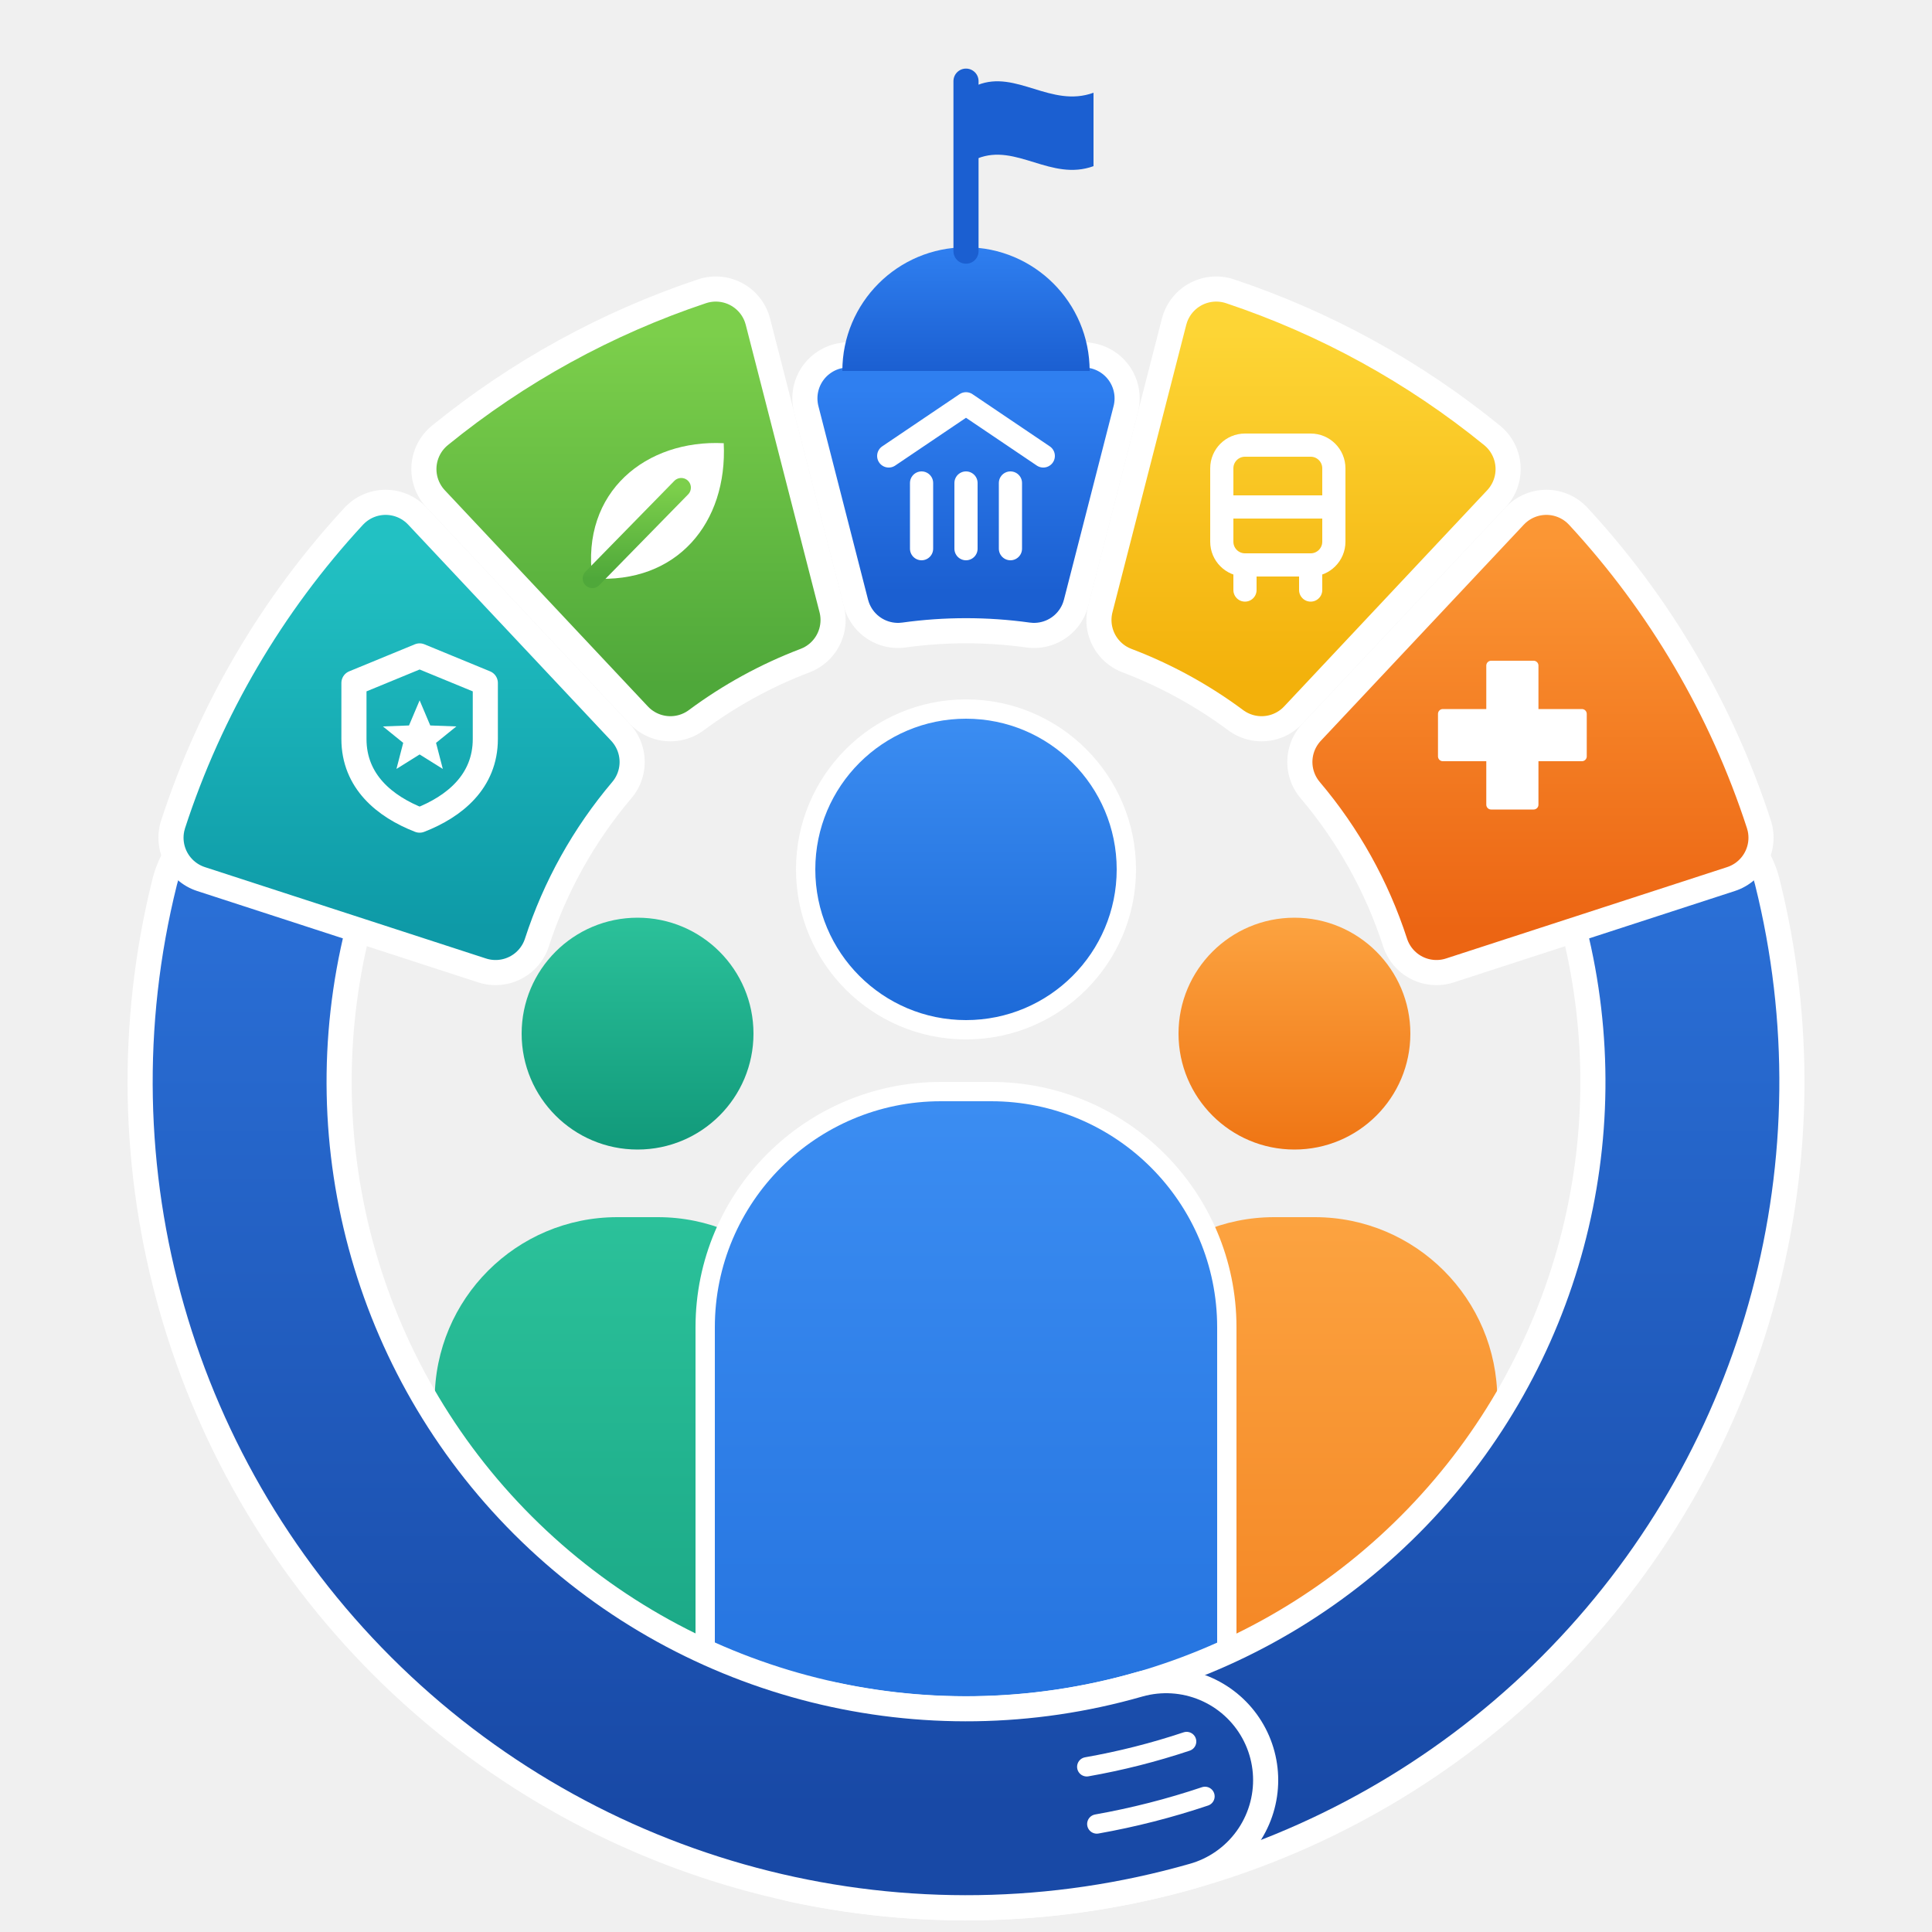
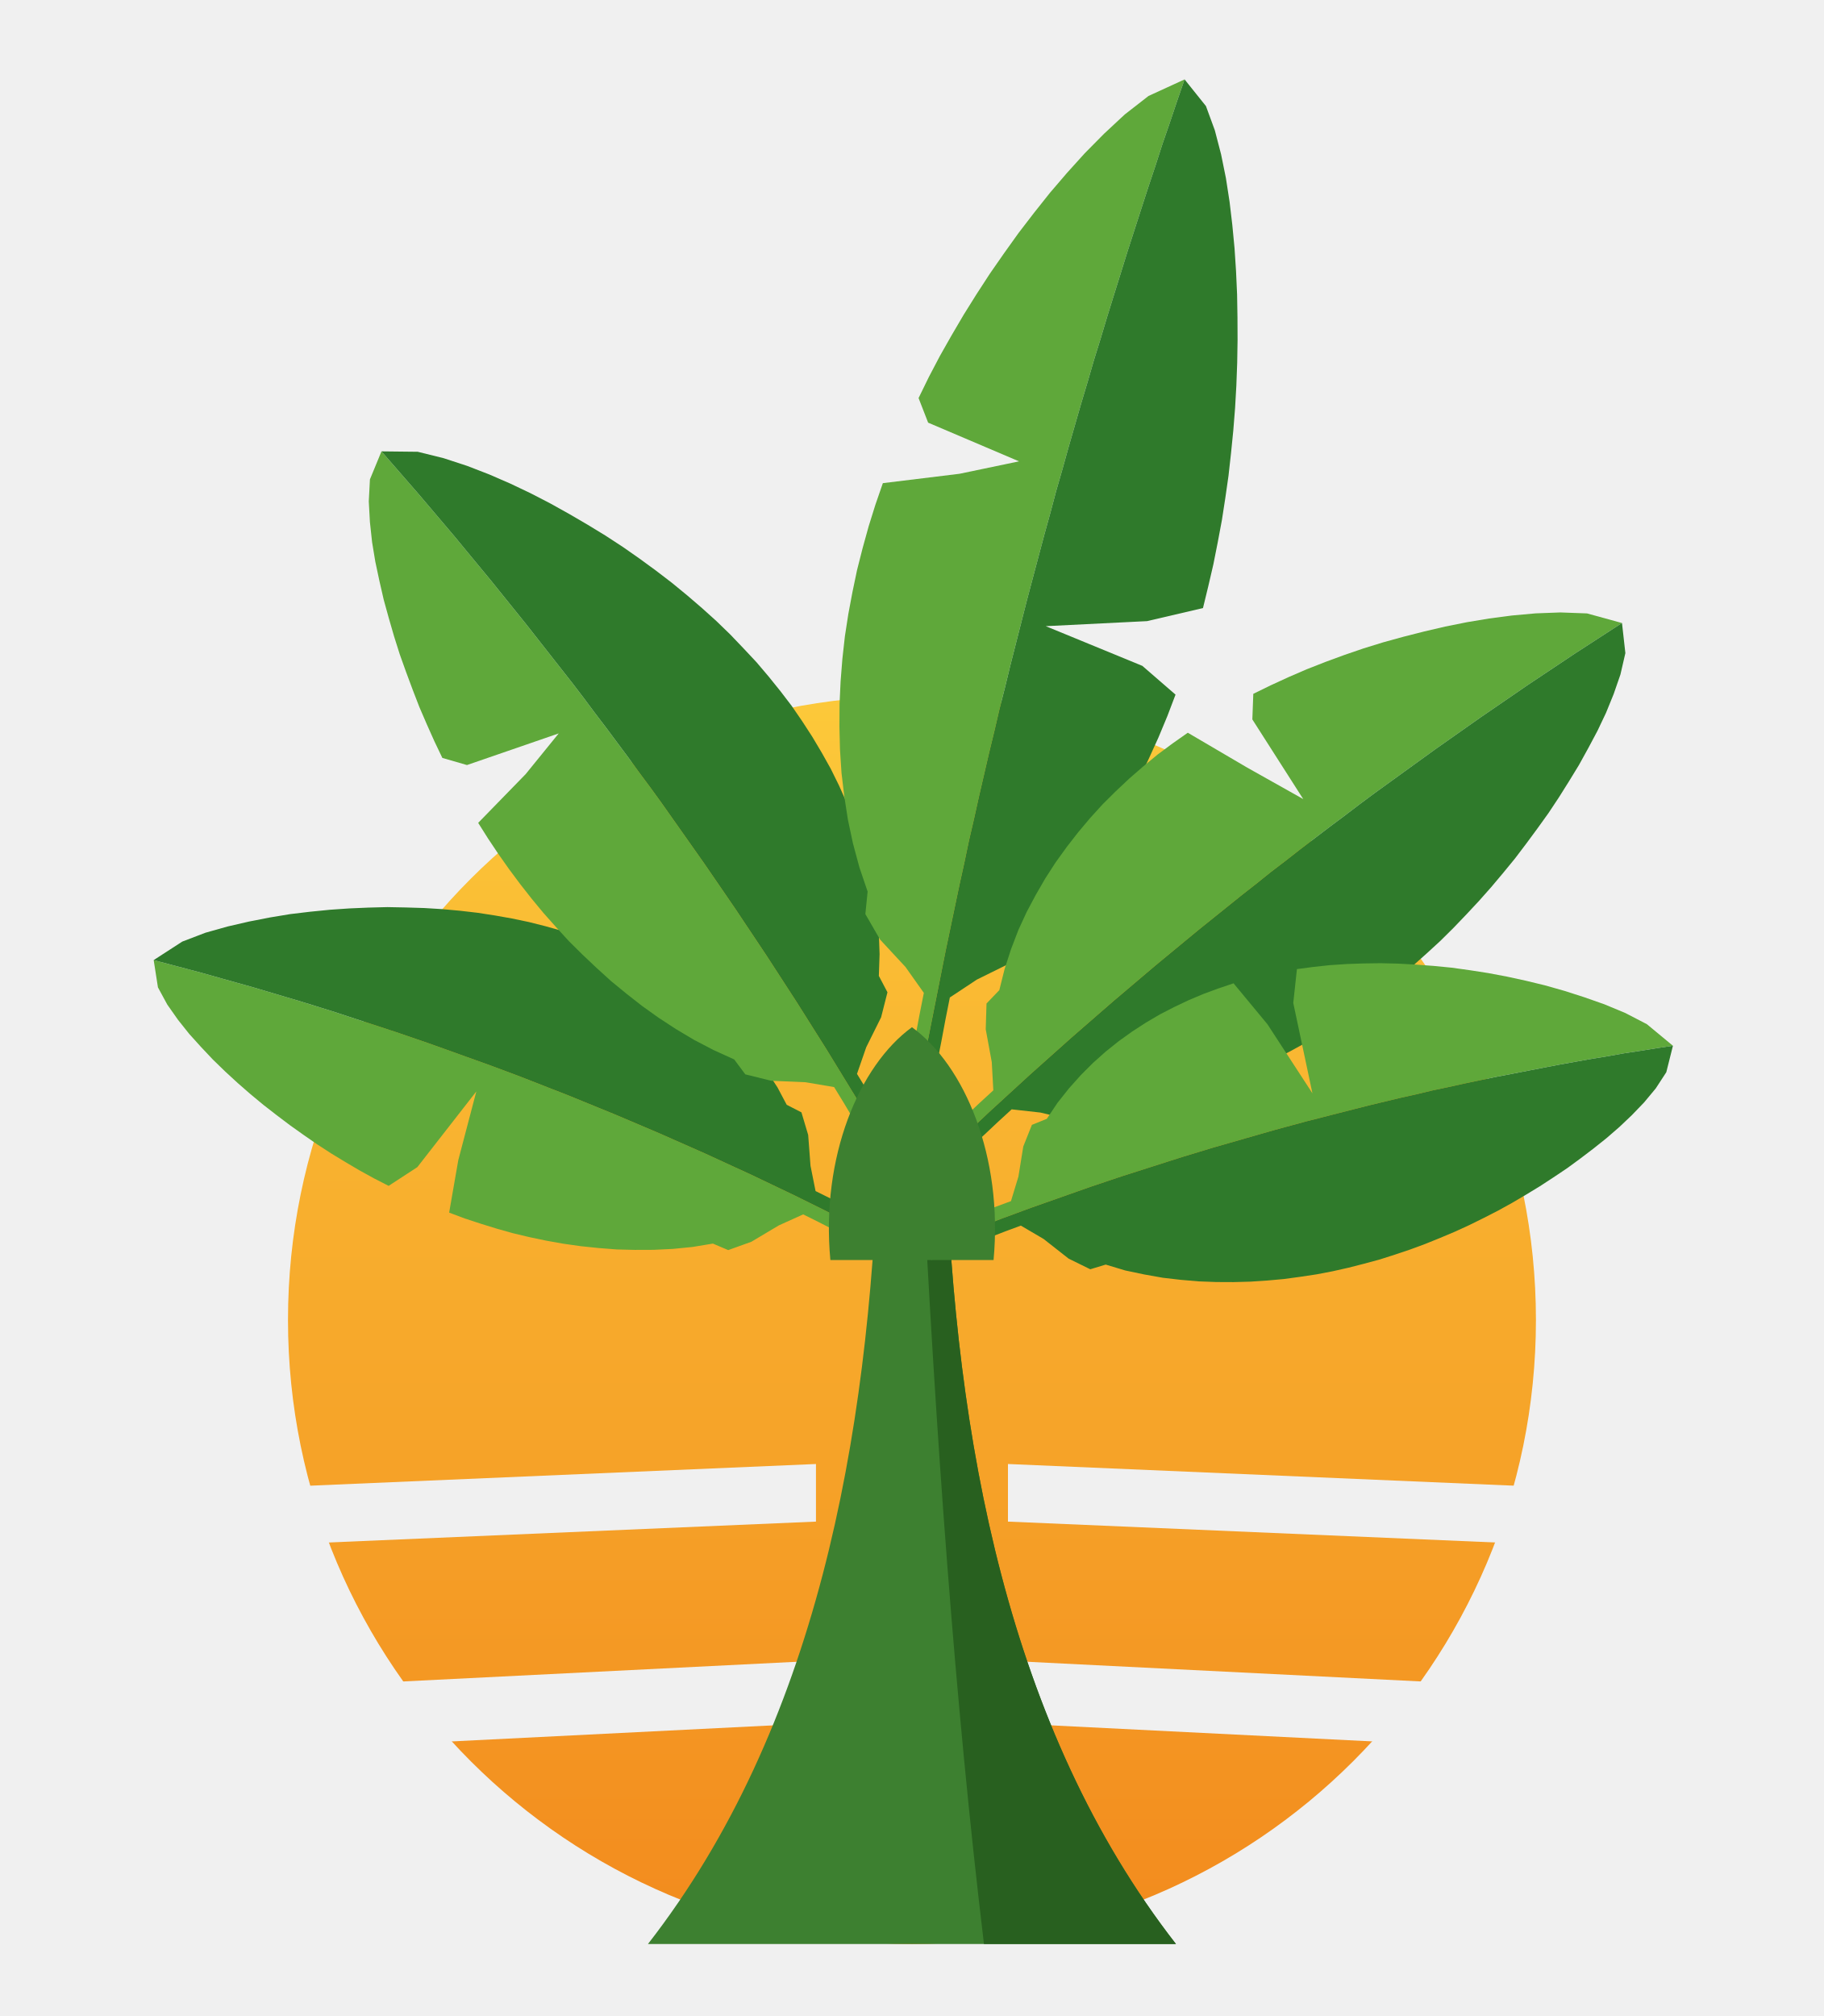
- <svg xmlns="http://www.w3.org/2000/svg" viewBox="0 0 100 100" role="img" aria-label="Panabo City Citizen's Portal">
+ <svg xmlns="http://www.w3.org/2000/svg" role="img" aria-label="BetterPanabo" viewBox="12 6 76 84">
  <defs>
-     <linearGradient id="g-band" x1="0" y1="0" x2="0" y2="1">
-       <stop offset="0" stop-color="#2a6fd6" />
-       <stop offset="1" stop-color="#1849a6" />
+     <linearGradient id="sun" x1="0" y1="0" x2="0" y2="1">
+       <stop offset="0" stop-color="#fcc93a" />
+       <stop offset="1" stop-color="#f28a1d" />
    </linearGradient>
-     <linearGradient id="g-teal" x1="0" y1="0" x2="0" y2="1">
-       <stop offset="0" stop-color="#22c1c3" />
-       <stop offset="1" stop-color="#0e9aa7" />
-     </linearGradient>
-     <linearGradient id="g-green" x1="0" y1="0" x2="0" y2="1">
-       <stop offset="0" stop-color="#7ccf4b" />
-       <stop offset="1" stop-color="#4fa83a" />
-     </linearGradient>
-     <linearGradient id="g-gov" x1="0" y1="0" x2="0" y2="1">
-       <stop offset="0" stop-color="#2f7ff0" />
-       <stop offset="1" stop-color="#1b5fd1" />
-     </linearGradient>
-     <linearGradient id="g-yellow" x1="0" y1="0" x2="0" y2="1">
-       <stop offset="0" stop-color="#fdd535" />
-       <stop offset="1" stop-color="#f3b10b" />
-     </linearGradient>
-     <linearGradient id="g-orange" x1="0" y1="0" x2="0" y2="1">
-       <stop offset="0" stop-color="#fb9634" />
-       <stop offset="1" stop-color="#ec6513" />
-     </linearGradient>
-     <linearGradient id="g-person" x1="0" y1="0" x2="0" y2="1">
-       <stop offset="0" stop-color="#3b8df2" />
-       <stop offset="1" stop-color="#1d6ad8" />
-     </linearGradient>
-     <linearGradient id="g-pgreen" x1="0" y1="0" x2="0" y2="1">
-       <stop offset="0" stop-color="#2bc19a" />
-       <stop offset="1" stop-color="#11997a" />
-     </linearGradient>
-     <linearGradient id="g-porange" x1="0" y1="0" x2="0" y2="1">
-       <stop offset="0" stop-color="#fca340" />
-       <stop offset="1" stop-color="#ef7514" />
-     </linearGradient>
-     <clipPath id="inside">
-       <circle cx="50" cy="56" r="34.5" />
-     </clipPath>
+     <mask id="cut">
+       <rect x="0" y="0" width="100" height="100" fill="#fff" />
+       <path fill="#000" d="M18,68.2 L46,67 L46,69.4 L18,70.6 Z M54,67 L82,68.2 L82,70.6 L54,69.4 Z M18,76.6 L46,75.2 L46,77.8 L18,79.2 Z M54,75.2 L82,76.6 L82,79.2 L54,77.8 Z" />
+     </mask>
  </defs>
-   <g clip-path="url(#inside)">
-     <path d="M22.5 100V72.45A9.45 9.45 0 0 1 31.95 63H34.05A9.45 9.45 0 0 1 43.5 72.45V100Z" fill="url(#g-pgreen)" />
-     <circle cx="33" cy="53.5" r="6" fill="url(#g-pgreen)" />
-     <path d="M56.5 100V72.45A9.45 9.45 0 0 1 65.95 63H68.05A9.45 9.45 0 0 1 77.5 72.45V100Z" fill="url(#g-porange)" />
-     <circle cx="67" cy="53.5" r="6" fill="url(#g-porange)" />
-     <path d="M37 100V68.7A11.7 11.7 0 0 1 48.7 57H51.3A11.7 11.7 0 0 1 63 68.7V100Z" fill="url(#g-person)" stroke="#fff" stroke-width="2" paint-order="stroke" />
-     <circle cx="50" cy="45" r="7.8" fill="url(#g-person)" stroke="#fff" stroke-width="2" paint-order="stroke" />
+   <circle cx="50" cy="61" r="26" fill="url(#sun)" mask="url(#cut)" />
+   <path fill="#3d8030" d="M48.6,54 C48.2,66 46,78 39,87 L61,87 C54,78 51.8,66 51.4,54 Z" />
+   <path fill="#28601f" d="M50.4,54 L51.4,54 C51.8,66 54,78 61,87 L53,87 C51.8,77 51,66 50.4,54 Z" />
+   <g transform="translate(49.4 58) rotate(-152)">
+     <path fill="#5fa83a" d="M0,-0.55L0.69,-0.55L1.38,-0.56L2.06,-0.57L2.75,-0.58L3.44,-0.59L4.13,-0.61L4.81,-1.49L5.5,-2.63L6.19,-3.39L6.88,-3.45L7.56,-3.97L8.25,-4.43L8.94,-4.84L9.63,-5.21L10.31,-5.55L11,-5.85L11.69,-6.13L12.38,-6.38L13.06,-6.6L13.75,-6.8L14.44,-6.98L15.13,-7.13L15.81,-7.26L16.5,-7.38L17.19,-7.47L17.88,-5.36L18.56,-2.48L19.25,-6.42L19.94,-7.67L20.63,-7.68L21.31,-7.67L22,-7.64L22.69,-7.6L23.38,-7.54L24.06,-7.46L24.75,-7.37L25.44,-7.26L26.13,-7.14L26.81,-7L27.5,-6.84L28.19,-6.66L28.88,-6.46L29.56,-6.23L30.25,-5.98L30.94,-5.68L31.63,-5.33L32.31,-4.88L33,-3.96L33,-3.96L32.31,-3.8L31.63,-3.64L30.94,-3.48L30.25,-3.33L29.56,-3.18L28.88,-3.03L28.19,-2.89L27.5,-2.75L26.81,-2.61L26.13,-2.48L25.44,-2.35L24.75,-2.23L24.06,-2.11L23.38,-1.99L22.69,-1.87L22,-1.76L21.31,-1.65L20.63,-1.55L19.94,-1.45L19.25,-1.35L18.56,-1.25L17.88,-1.16L17.19,-1.07L16.5,-0.99L15.81,-0.91L15.13,-0.83L14.44,-0.76L13.75,-0.69L13.06,-0.62L12.38,-0.56L11.69,-0.5L11,-0.44L10.31,-0.39L9.63,-0.34L8.94,-0.29L8.25,-0.25L7.56,-0.21L6.88,-0.17L6.19,-0.14L5.5,-0.11L4.81,-0.08L4.13,-0.06L3.44,-0.04L2.75,-0.03L2.06,-0.02L1.38,-0.01L0.69,0L0,0Z" />
+     <path fill="#2f7a2b" d="M0,0.55L0.69,0.55L1.38,0.54L2.06,0.53L2.75,0.52L3.44,0.51L4.13,0.49L4.81,1.32L5.5,2.41L6.19,3.11L6.88,3.1L7.56,3.56L8.25,3.94L8.94,4.26L9.63,4.54L10.31,4.78L11,4.97L11.69,5.13L12.38,5.26L13.06,5.36L13.75,5.42L14.44,5.46L15.13,5.47L15.81,5.45L16.5,5.4L17.19,5.33L17.88,5.23L18.56,5.1L19.25,4.95L19.94,4.78L20.63,4.58L21.31,4.36L22,4.12L22.69,3.85L23.38,3.56L24.06,3.25L24.75,2.91L25.44,2.56L26.13,2.17L26.81,1.77L27.5,1.34L28.19,0.88L28.88,0.4L29.56,-0.12L30.25,-0.68L30.94,-1.28L31.63,-1.94L32.31,-2.72L33,-3.96L33,-3.96L32.31,-3.8L31.63,-3.64L30.94,-3.48L30.25,-3.33L29.56,-3.18L28.88,-3.03L28.19,-2.89L27.5,-2.75L26.81,-2.61L26.13,-2.48L25.44,-2.35L24.75,-2.23L24.06,-2.11L23.38,-1.99L22.69,-1.87L22,-1.76L21.31,-1.65L20.63,-1.55L19.94,-1.45L19.25,-1.35L18.56,-1.25L17.88,-1.16L17.19,-1.07L16.5,-0.99L15.81,-0.91L15.13,-0.83L14.44,-0.76L13.75,-0.69L13.06,-0.62L12.38,-0.56L11.69,-0.5L11,-0.44L10.31,-0.39L9.63,-0.34L8.94,-0.29L8.25,-0.25L7.56,-0.21L6.88,-0.17L6.19,-0.14L5.5,-0.11L4.81,-0.08L4.13,-0.06L3.44,-0.04L2.75,-0.03L2.06,-0.02L1.38,-0.01L0.69,0L0,0Z" />
  </g>
-   <path d="M86.48 46.9A37.6 37.6 0 0 1 42.18 92.78" fill="none" stroke="#fff" stroke-width="11.6" stroke-linecap="round" />
-   <path d="M86.48 46.9A37.6 37.6 0 0 1 42.18 92.78" fill="none" stroke="url(#g-band)" stroke-width="9" stroke-linecap="round" />
-   <path d="M13.52 46.9A37.6 37.6 0 0 0 60.36 92.14" fill="none" stroke="#fff" stroke-width="11.6" stroke-linecap="round" />
-   <path d="M13.52 46.9A37.6 37.6 0 0 0 60.36 92.14" fill="none" stroke="url(#g-band)" stroke-width="9" stroke-linecap="round" />
-   <path d="M56.25 91.45A36 36 0 0 0 61.42 90.14" fill="none" stroke="#fff" stroke-width="1" stroke-linecap="round" />
-   <path d="M56.77 94.41A39 39 0 0 0 62.37 92.98" fill="none" stroke="#fff" stroke-width="1" stroke-linecap="round" />
-   <path d="M25.65 48.09L11.1 43.36A40.9 40.9 0 0 1 19.96 28.25L30.47 39.44A25.6 25.6 0 0 0 25.65 48.09Z" fill="none" stroke="#fff" stroke-width="5.8" stroke-linejoin="round" />
-   <path d="M34.7 35.47L24.19 24.28A40.9 40.9 0 0 1 37.05 17.21L40.87 32.09A25.6 25.6 0 0 0 34.7 35.47Z" fill="none" stroke="#fff" stroke-width="5.8" stroke-linejoin="round" />
-   <path d="M46.48 30.64L43.91 20.62A35.9 35.9 0 0 1 56.09 20.62L53.52 30.64A25.6 25.6 0 0 0 46.48 30.64Z" fill="none" stroke="#fff" stroke-width="5.8" stroke-linejoin="round" />
-   <path d="M59.13 32.09L62.95 17.21A40.9 40.9 0 0 1 75.81 24.28L65.3 35.47A25.6 25.6 0 0 0 59.13 32.09Z" fill="none" stroke="#fff" stroke-width="5.8" stroke-linejoin="round" />
-   <path d="M69.53 39.44L80.04 28.25A40.9 40.9 0 0 1 88.9 43.36L74.35 48.09A25.6 25.6 0 0 0 69.53 39.44Z" fill="none" stroke="#fff" stroke-width="5.8" stroke-linejoin="round" />
-   <path d="M25.65 48.09L11.1 43.36A40.9 40.9 0 0 1 19.96 28.25L30.47 39.44A25.6 25.6 0 0 0 25.65 48.09Z" fill="url(#g-teal)" stroke="url(#g-teal)" stroke-width="3.2" stroke-linejoin="round" />
-   <path d="M34.7 35.47L24.19 24.28A40.9 40.9 0 0 1 37.05 17.21L40.87 32.09A25.6 25.6 0 0 0 34.7 35.47Z" fill="url(#g-green)" stroke="url(#g-green)" stroke-width="3.2" stroke-linejoin="round" />
-   <path d="M46.48 30.64L43.91 20.62A35.9 35.9 0 0 1 56.09 20.62L53.52 30.64A25.6 25.6 0 0 0 46.48 30.64Z" fill="url(#g-gov)" stroke="url(#g-gov)" stroke-width="3.2" stroke-linejoin="round" />
-   <path d="M59.13 32.09L62.95 17.21A40.9 40.9 0 0 1 75.81 24.28L65.3 35.47A25.6 25.6 0 0 0 59.13 32.09Z" fill="url(#g-yellow)" stroke="url(#g-yellow)" stroke-width="3.2" stroke-linejoin="round" />
-   <path d="M69.53 39.44L80.04 28.25A40.9 40.9 0 0 1 88.9 43.36L74.35 48.09A25.6 25.6 0 0 0 69.53 39.44Z" fill="url(#g-orange)" stroke="url(#g-orange)" stroke-width="3.2" stroke-linejoin="round" />
-   <path d="M43.6 19.2A6.4 6.4 0 0 1 56.4 19.2Z" fill="url(#g-gov)" />
-   <path d="M50 13V4.2" stroke="#1b5fd1" stroke-width="1.3" stroke-linecap="round" />
-   <path d="M50.6 4.4C52.6 3.6 54.4 5.6 56.6 4.8V8.6C54.4 9.4 52.6 7.4 50.6 8.2Z" fill="#1b5fd1" />
-   <path transform="translate(21.72 38.05)" d="M0-4.1 3.4-2.7V.2C3.4 2.4 1.8 3.7 0 4.4-1.8 3.7-3.4 2.4-3.4.2V-2.7Z" fill="none" stroke="#fff" stroke-width="1.3" stroke-linejoin="round" />
-   <path transform="translate(21.72 38.15)" d="M0-1.9.55-.6 1.9-.55.85.3 1.2 1.65 0 .9-1.2 1.65-.85.3-1.9-.55-.55-.6Z" fill="#fff" />
-   <g transform="translate(33.86 26.64)">
-     <path d="M-3.2 3.3C-3.8-1.2-.4-3.9 3.6-3.7 3.8.4 1.2 3.6-3.2 3.3Z" fill="#fff" />
-     <path d="M-3.2 3.3 1.4-1.4" stroke="url(#g-green)" stroke-width="1" stroke-linecap="round" />
+   <g transform="translate(49.6 55) rotate(-120)">
+     <path fill="#5fa83a" d="M0,-0.55L0.77,-0.55L1.54,-0.56L2.31,-0.56L3.08,-0.58L3.85,-0.59L4.63,-0.61L5.4,-1.54L6.17,-2.75L6.94,-3.55L7.71,-3.64L8.48,-4.19L9.25,-4.68L10.02,-5.11L10.79,-5.5L11.56,-5.85L12.33,-6.16L13.1,-6.45L13.88,-6.7L14.65,-6.93L15.42,-7.14L16.19,-7.31L16.96,-7.47L17.73,-7.6L18.5,-7.71L19.27,-7.8L20.04,-7.87L20.81,-7.92L21.58,-7.95L22.35,-5.22L23.13,-3.18L23.9,-7.15L24.67,-7.89L25.44,-7.83L26.21,-7.75L26.98,-7.66L27.75,-7.54L28.52,-7.41L29.29,-7.27L30.06,-7.1L30.83,-6.91L31.6,-6.71L32.38,-6.47L33.15,-6.22L33.92,-5.93L34.69,-5.59L35.46,-5.2L36.23,-4.7L37,-3.7L37,-3.7L36.23,-3.55L35.46,-3.4L34.69,-3.25L33.92,-3.11L33.15,-2.97L32.38,-2.83L31.6,-2.7L30.83,-2.57L30.06,-2.44L29.29,-2.32L28.52,-2.2L27.75,-2.08L26.98,-1.97L26.21,-1.86L25.44,-1.75L24.67,-1.64L23.9,-1.54L23.13,-1.45L22.35,-1.35L21.58,-1.26L20.81,-1.17L20.04,-1.09L19.27,-1L18.5,-0.92L17.73,-0.85L16.96,-0.78L16.19,-0.71L15.42,-0.64L14.65,-0.58L13.88,-0.52L13.1,-0.46L12.33,-0.41L11.56,-0.36L10.79,-0.31L10.02,-0.27L9.25,-0.23L8.48,-0.19L7.71,-0.16L6.94,-0.13L6.17,-0.1L5.4,-0.08L4.63,-0.06L3.85,-0.04L3.08,-0.03L2.31,-0.01L1.54,-0.01L0.77,0L0,0Z" />
+     <path fill="#2f7a2b" d="M0,0.55L0.77,0.55L1.54,0.54L2.31,0.54L3.08,0.52L3.85,0.51L4.63,0.49L5.4,1.38L6.17,2.54L6.94,3.29L7.71,3.32L8.48,3.8L9.25,4.21L10.02,4.57L10.79,4.87L11.56,5.12L12.33,5.34L13.1,5.52L13.88,5.66L14.65,5.77L15.42,5.85L16.19,5.9L16.96,5.91L17.73,5.9L18.5,5.86L19.27,5.8L20.04,5.7L20.81,5.58L21.58,5.44L22.35,5.26L23.13,5.07L23.9,4.85L24.67,4.6L25.44,4.33L26.21,4.04L26.98,3.72L27.75,3.38L28.52,3.02L29.29,2.63L30.06,2.21L30.83,1.77L31.6,1.31L32.38,0.81L33.15,0.28L33.92,-0.29L34.69,-0.91L35.46,-1.6L36.23,-2.4L37,-3.7L37,-3.7L36.23,-3.55L35.46,-3.4L34.69,-3.25L33.92,-3.11L33.15,-2.97L32.38,-2.83L31.6,-2.7L30.83,-2.57L30.06,-2.44L29.29,-2.32L28.52,-2.2L27.75,-2.08L26.98,-1.97L26.21,-1.86L25.44,-1.75L24.67,-1.64L23.9,-1.54L23.13,-1.45L22.35,-1.35L21.58,-1.26L20.81,-1.17L20.04,-1.09L19.27,-1L18.5,-0.92L17.73,-0.85L16.96,-0.78L16.19,-0.71L15.42,-0.64L14.65,-0.58L13.88,-0.52L13.1,-0.46L12.33,-0.41L11.56,-0.36L10.79,-0.31L10.02,-0.27L9.25,-0.23L8.48,-0.19L7.71,-0.16L6.94,-0.13L6.17,-0.1L5.4,-0.08L4.63,-0.06L3.85,-0.04L3.08,-0.03L2.31,-0.01L1.54,-0.01L0.77,0L0,0Z" />
  </g>
-   <g transform="translate(50 25)" fill="none" stroke="#fff" stroke-width="1.2" stroke-linecap="round" stroke-linejoin="round">
-     <path d="M-4-1.4 0-4.1 4-1.4" />
-     <path d="M-2.3 0V3.4M0 0V3.4M2.3 0V3.4" />
+   <g transform="translate(50 53) rotate(-80)">
+     <path fill="#5fa83a" d="M0,-0.55L0.94,-0.55L1.88,-0.54L2.81,-0.54L3.75,-0.52L4.69,-0.51L5.63,-0.49L6.56,-1.43L7.5,-2.67L8.44,-3.46L9.38,-3.53L10.31,-4.04L11.25,-4.48L12.19,-4.86L13.13,-5.18L14.06,-5.46L15,-5.69L15.94,-5.88L16.88,-6.04L17.81,-6.16L18.75,-6.25L19.69,-6.31L20.63,-6.33L21.56,-6.32L22.5,-6.29L23.44,-6.22L24.38,-6.13L25.31,-6.01L26.25,-5.86L27.19,-2.78L28.13,-0.43L29.06,-4.44L30,-5.01L30.94,-4.74L31.88,-4.44L32.81,-4.11L33.75,-3.76L34.69,-3.38L35.63,-2.98L36.56,-2.55L37.5,-2.1L38.44,-1.61L39.38,-1.1L40.31,-0.55L41.25,0.04L42.19,0.69L43.13,1.4L44.06,2.24L45,3.6L45,3.6L44.06,3.45L43.13,3.31L42.19,3.16L41.25,3.03L40.31,2.89L39.38,2.76L38.44,2.63L37.5,2.5L36.56,2.38L35.63,2.26L34.69,2.14L33.75,2.03L32.81,1.91L31.88,1.81L30.94,1.7L30,1.6L29.06,1.5L28.13,1.41L27.19,1.31L26.25,1.23L25.31,1.14L24.38,1.06L23.44,0.98L22.5,0.9L21.56,0.83L20.63,0.76L19.69,0.69L18.75,0.63L17.81,0.56L16.88,0.51L15.94,0.45L15,0.4L14.06,0.35L13.13,0.31L12.19,0.26L11.25,0.23L10.31,0.19L9.38,0.16L8.44,0.13L7.5,0.1L6.56,0.08L5.63,0.06L4.69,0.04L3.75,0.02L2.81,0.01L1.88,0.01L0.94,0L0,0Z" />
+     <path fill="#2f7a2b" d="M0,0.55L0.94,0.55L1.88,0.56L2.81,0.56L3.75,0.58L4.69,0.59L5.63,0.61L6.56,1.59L7.5,2.87L8.44,3.71L9.38,3.84L10.31,4.42L11.25,4.93L12.19,5.39L13.13,5.79L14.06,6.16L15,6.49L15.94,6.79L16.88,7.05L17.81,7.29L18.75,7.5L19.69,7.68L20.63,6.11L21.56,1.86L22.5,5.98L23.44,8.18L24.38,8.24L25.31,8.29L26.25,8.31L27.19,8.32L28.13,8.3L29.06,8.27L30,8.21L30.94,8.14L31.88,8.05L32.81,7.94L33.75,7.81L34.69,7.66L35.63,7.49L36.56,7.31L37.5,7.1L38.44,6.87L39.38,6.61L40.31,6.33L41.25,6.01L42.19,5.64L43.13,5.21L44.06,4.67L45,3.6L45,3.6L44.06,3.45L43.13,3.31L42.19,3.16L41.25,3.03L40.31,2.89L39.38,2.76L38.44,2.63L37.5,2.5L36.56,2.38L35.63,2.26L34.69,2.14L33.75,2.03L32.81,1.91L31.88,1.81L30.94,1.7L30,1.6L29.06,1.5L28.13,1.41L27.19,1.31L26.25,1.23L25.31,1.14L24.38,1.06L23.44,0.98L22.5,0.9L21.56,0.83L20.63,0.76L19.69,0.69L18.75,0.63L17.81,0.56L16.88,0.51L15.94,0.45L15,0.4L14.06,0.35L13.13,0.31L12.19,0.26L11.25,0.23L10.31,0.19L9.38,0.16L8.44,0.13L7.5,0.1L6.56,0.08L5.63,0.06L4.69,0.04L3.75,0.02L2.81,0.01L1.88,0.01L0.94,0L0,0Z" />
  </g>
-   <g transform="translate(66.14 26.64)" fill="none" stroke="#fff" stroke-width="1.2" stroke-linecap="round" stroke-linejoin="round">
-     <rect x="-2.9" y="-3.6" width="5.8" height="6.2" rx="1.2" />
-     <path d="M-2.9-.4H2.9M-1.7 2.6V3.9M1.7 2.6V3.9" />
+   <g transform="translate(50.4 55) rotate(-44)">
+     <path fill="#5fa83a" d="M0,-0.55L0.77,-0.55L1.54,-0.54L2.31,-0.54L3.08,-0.52L3.85,-0.51L4.63,-0.49L5.4,-1.38L6.17,-2.54L6.94,-3.29L7.71,-3.32L8.48,-3.8L9.25,-4.21L10.02,-4.57L10.79,-4.87L11.56,-5.12L12.33,-5.34L13.1,-5.52L13.88,-5.66L14.65,-5.77L15.42,-5.85L16.19,-5.9L16.96,-5.91L17.73,-5.9L18.5,-5.86L19.27,-5.8L20.04,-5.7L20.81,-5.58L21.58,-2.82L22.35,-0.25L23.13,-4.11L23.9,-4.85L24.67,-4.6L25.44,-4.33L26.21,-4.04L26.98,-3.72L27.75,-3.38L28.52,-3.02L29.29,-2.63L30.06,-2.21L30.83,-1.77L31.6,-1.31L32.38,-0.81L33.15,-0.28L33.92,0.29L34.69,0.91L35.46,1.6L36.23,2.4L37,3.7L37,3.7L36.23,3.55L35.46,3.4L34.69,3.25L33.92,3.11L33.15,2.97L32.38,2.83L31.6,2.7L30.83,2.57L30.06,2.44L29.29,2.32L28.52,2.2L27.75,2.08L26.98,1.97L26.21,1.86L25.44,1.75L24.67,1.64L23.9,1.54L23.13,1.45L22.35,1.35L21.58,1.26L20.81,1.17L20.04,1.09L19.27,1L18.5,0.93L17.73,0.85L16.96,0.78L16.19,0.71L15.42,0.64L14.65,0.58L13.88,0.52L13.1,0.46L12.33,0.41L11.56,0.36L10.79,0.31L10.02,0.27L9.25,0.23L8.48,0.19L7.71,0.16L6.94,0.13L6.17,0.1L5.4,0.08L4.63,0.06L3.85,0.04L3.08,0.03L2.31,0.01L1.54,0.01L0.77,0L0,0Z" />
+     <path fill="#2f7a2b" d="M0,0.55L0.77,0.55L1.54,0.56L2.31,0.56L3.08,0.58L3.85,0.59L4.63,0.61L5.4,1.54L6.17,2.75L6.94,3.55L7.71,3.64L8.48,4.19L9.25,4.68L10.02,5.11L10.79,5.5L11.56,5.85L12.33,6.16L13.1,6.45L13.88,6.7L14.65,6.93L15.42,7.14L16.19,7.31L16.96,7.47L17.73,7.6L18.5,7.71L19.27,7.8L20.04,7.87L20.81,7.92L21.58,7.95L22.35,7.97L23.13,7.96L23.9,7.93L24.67,7.89L25.44,7.83L26.21,7.75L26.98,7.66L27.75,7.54L28.52,7.41L29.29,7.27L30.06,7.1L30.83,6.91L31.6,6.71L32.38,6.47L33.15,6.22L33.92,5.93L34.69,5.59L35.46,5.2L36.23,4.7L37,3.7L37,3.7L36.23,3.55L35.46,3.4L34.69,3.25L33.92,3.11L33.15,2.97L32.38,2.83L31.6,2.7L30.83,2.57L30.06,2.44L29.29,2.32L28.52,2.2L27.75,2.08L26.98,1.97L26.21,1.86L25.44,1.75L24.67,1.64L23.9,1.54L23.13,1.45L22.35,1.35L21.58,1.26L20.81,1.17L20.04,1.09L19.27,1L18.5,0.93L17.73,0.85L16.96,0.78L16.19,0.71L15.42,0.64L14.65,0.58L13.88,0.52L13.1,0.46L12.33,0.41L11.56,0.36L10.79,0.31L10.02,0.27L9.25,0.23L8.48,0.19L7.71,0.16L6.94,0.13L6.17,0.1L5.4,0.08L4.63,0.06L3.85,0.04L3.08,0.03L2.31,0.01L1.54,0.01L0.77,0L0,0Z" />
  </g>
-   <path transform="translate(78.28 38.05)" d="M-1.1-3.6H1.1V-1.1H3.6V1.1H1.1V3.6H-1.1V1.1H-3.6V-1.1H-1.1Z" fill="#fff" stroke="#fff" stroke-width=".5" stroke-linejoin="round" />
+   <g transform="translate(50.6 58) rotate(-22)">
+     <path fill="#5fa83a" d="M0,-0.55L0.67,-0.55L1.33,-0.54L2,-0.53L2.67,-0.52L3.33,-0.51L4,-0.49L4.67,-1.32L5.33,-2.41L6,-3.11L6.67,-3.11L7.33,-3.56L8,-3.94L8.67,-4.27L9.33,-4.55L10,-4.79L10.67,-4.99L11.33,-5.15L12,-5.28L12.67,-5.38L13.33,-5.44L14,-5.48L14.67,-5.49L15.33,-5.47L16,-5.43L16.67,-3.32L17.33,0.05L18,-3.74L18.67,-4.99L19.33,-4.82L20,-4.63L20.67,-4.41L21.33,-4.17L22,-3.91L22.67,-3.62L23.33,-3.31L24,-2.98L24.67,-2.63L25.33,-2.25L26,-1.85L26.67,-1.42L27.33,-0.97L28,-0.49L28.67,0.03L29.33,0.58L30,1.17L30.67,1.83L31.33,2.6L32,3.84L32,3.84L31.33,3.68L30.67,3.53L30,3.37L29.33,3.23L28.67,3.08L28,2.94L27.33,2.8L26.67,2.67L26,2.54L25.33,2.41L24.67,2.28L24,2.16L23.33,2.04L22.67,1.93L22,1.81L21.33,1.71L20.67,1.6L20,1.5L19.33,1.4L18.67,1.31L18,1.22L17.33,1.13L16.67,1.04L16,0.96L15.33,0.88L14.67,0.81L14,0.74L13.33,0.67L12.67,0.6L12,0.54L11.33,0.48L10.67,0.43L10,0.38L9.33,0.33L8.67,0.28L8,0.24L7.33,0.2L6.67,0.17L6,0.14L5.33,0.11L4.67,0.08L4,0.06L3.33,0.04L2.67,0.03L2,0.02L1.33,0.01L0.67,0L0,0Z" />
+     <path fill="#2f7a2b" d="M0,0.55L0.67,0.55L1.33,0.56L2,0.57L2.67,0.58L3.33,0.59L4,0.61L4.67,1.48L5.33,2.63L6,3.38L6.67,3.44L7.33,3.97L8,4.42L8.67,4.84L9.33,5.2L10,5.54L10.67,5.84L11.33,6.11L12,6.36L12.67,6.58L13.33,6.78L14,6.95L14.67,7.11L15.33,7.24L16,7.35L16.67,7.44L17.33,7.52L18,7.57L18.67,7.61L19.33,7.63L20,7.63L20.67,7.62L21.33,7.59L22,7.54L22.67,7.48L23.33,7.4L24,7.3L24.67,7.19L25.33,7.06L26,6.92L26.67,6.75L27.33,6.57L28,6.37L28.67,6.14L29.33,5.88L30,5.58L30.67,5.22L31.33,4.76L32,3.84L32,3.84L31.33,3.68L30.67,3.53L30,3.37L29.33,3.23L28.67,3.08L28,2.94L27.33,2.8L26.67,2.67L26,2.54L25.33,2.41L24.67,2.28L24,2.16L23.33,2.04L22.67,1.93L22,1.81L21.33,1.71L20.67,1.6L20,1.5L19.33,1.4L18.67,1.31L18,1.22L17.33,1.13L16.67,1.04L16,0.96L15.33,0.88L14.67,0.81L14,0.74L13.33,0.67L12.67,0.6L12,0.54L11.33,0.48L10.67,0.43L10,0.38L9.33,0.33L8.67,0.28L8,0.24L7.33,0.2L6.67,0.17L6,0.14L5.33,0.11L4.67,0.08L4,0.06L3.33,0.04L2.67,0.03L2,0.02L1.33,0.01L0.67,0L0,0Z" />
+   </g>
+   <path fill="#3d8030" d="M46.6,58.5 C46.2,54.2 47.8,50.4 50,48.8 C52.2,50.4 53.8,54.2 53.4,58.5 Z" />
</svg>
